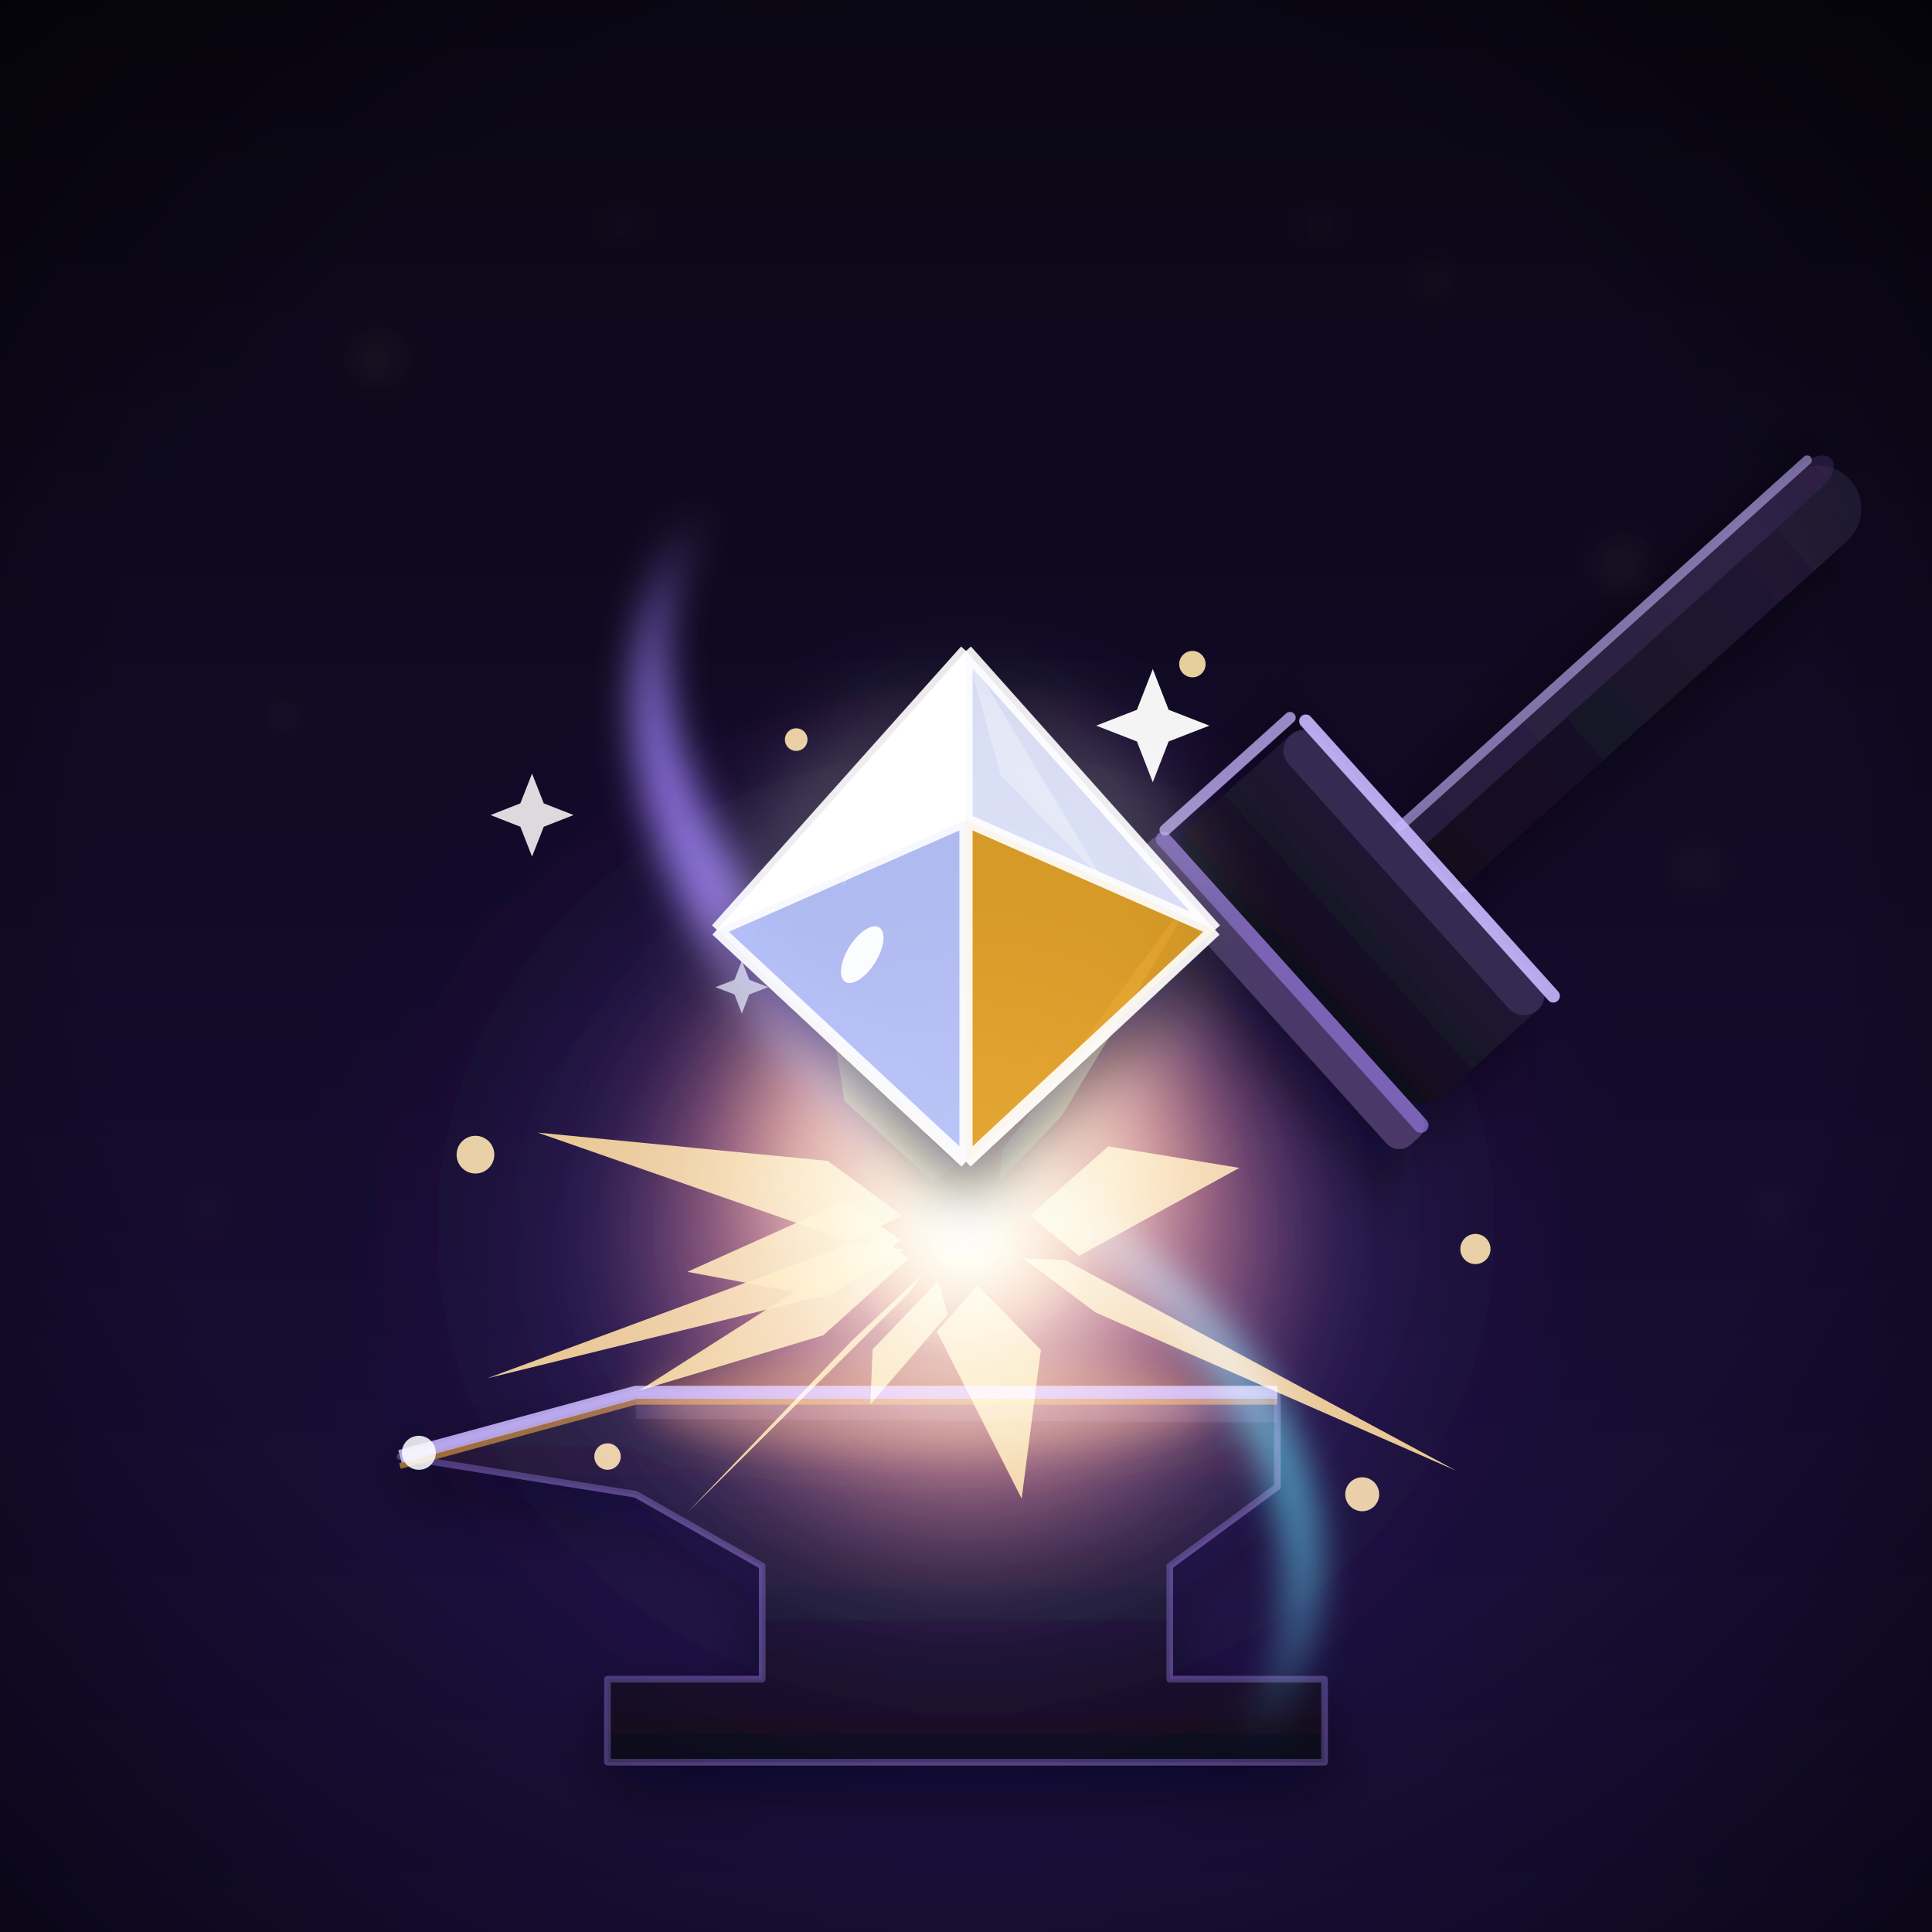
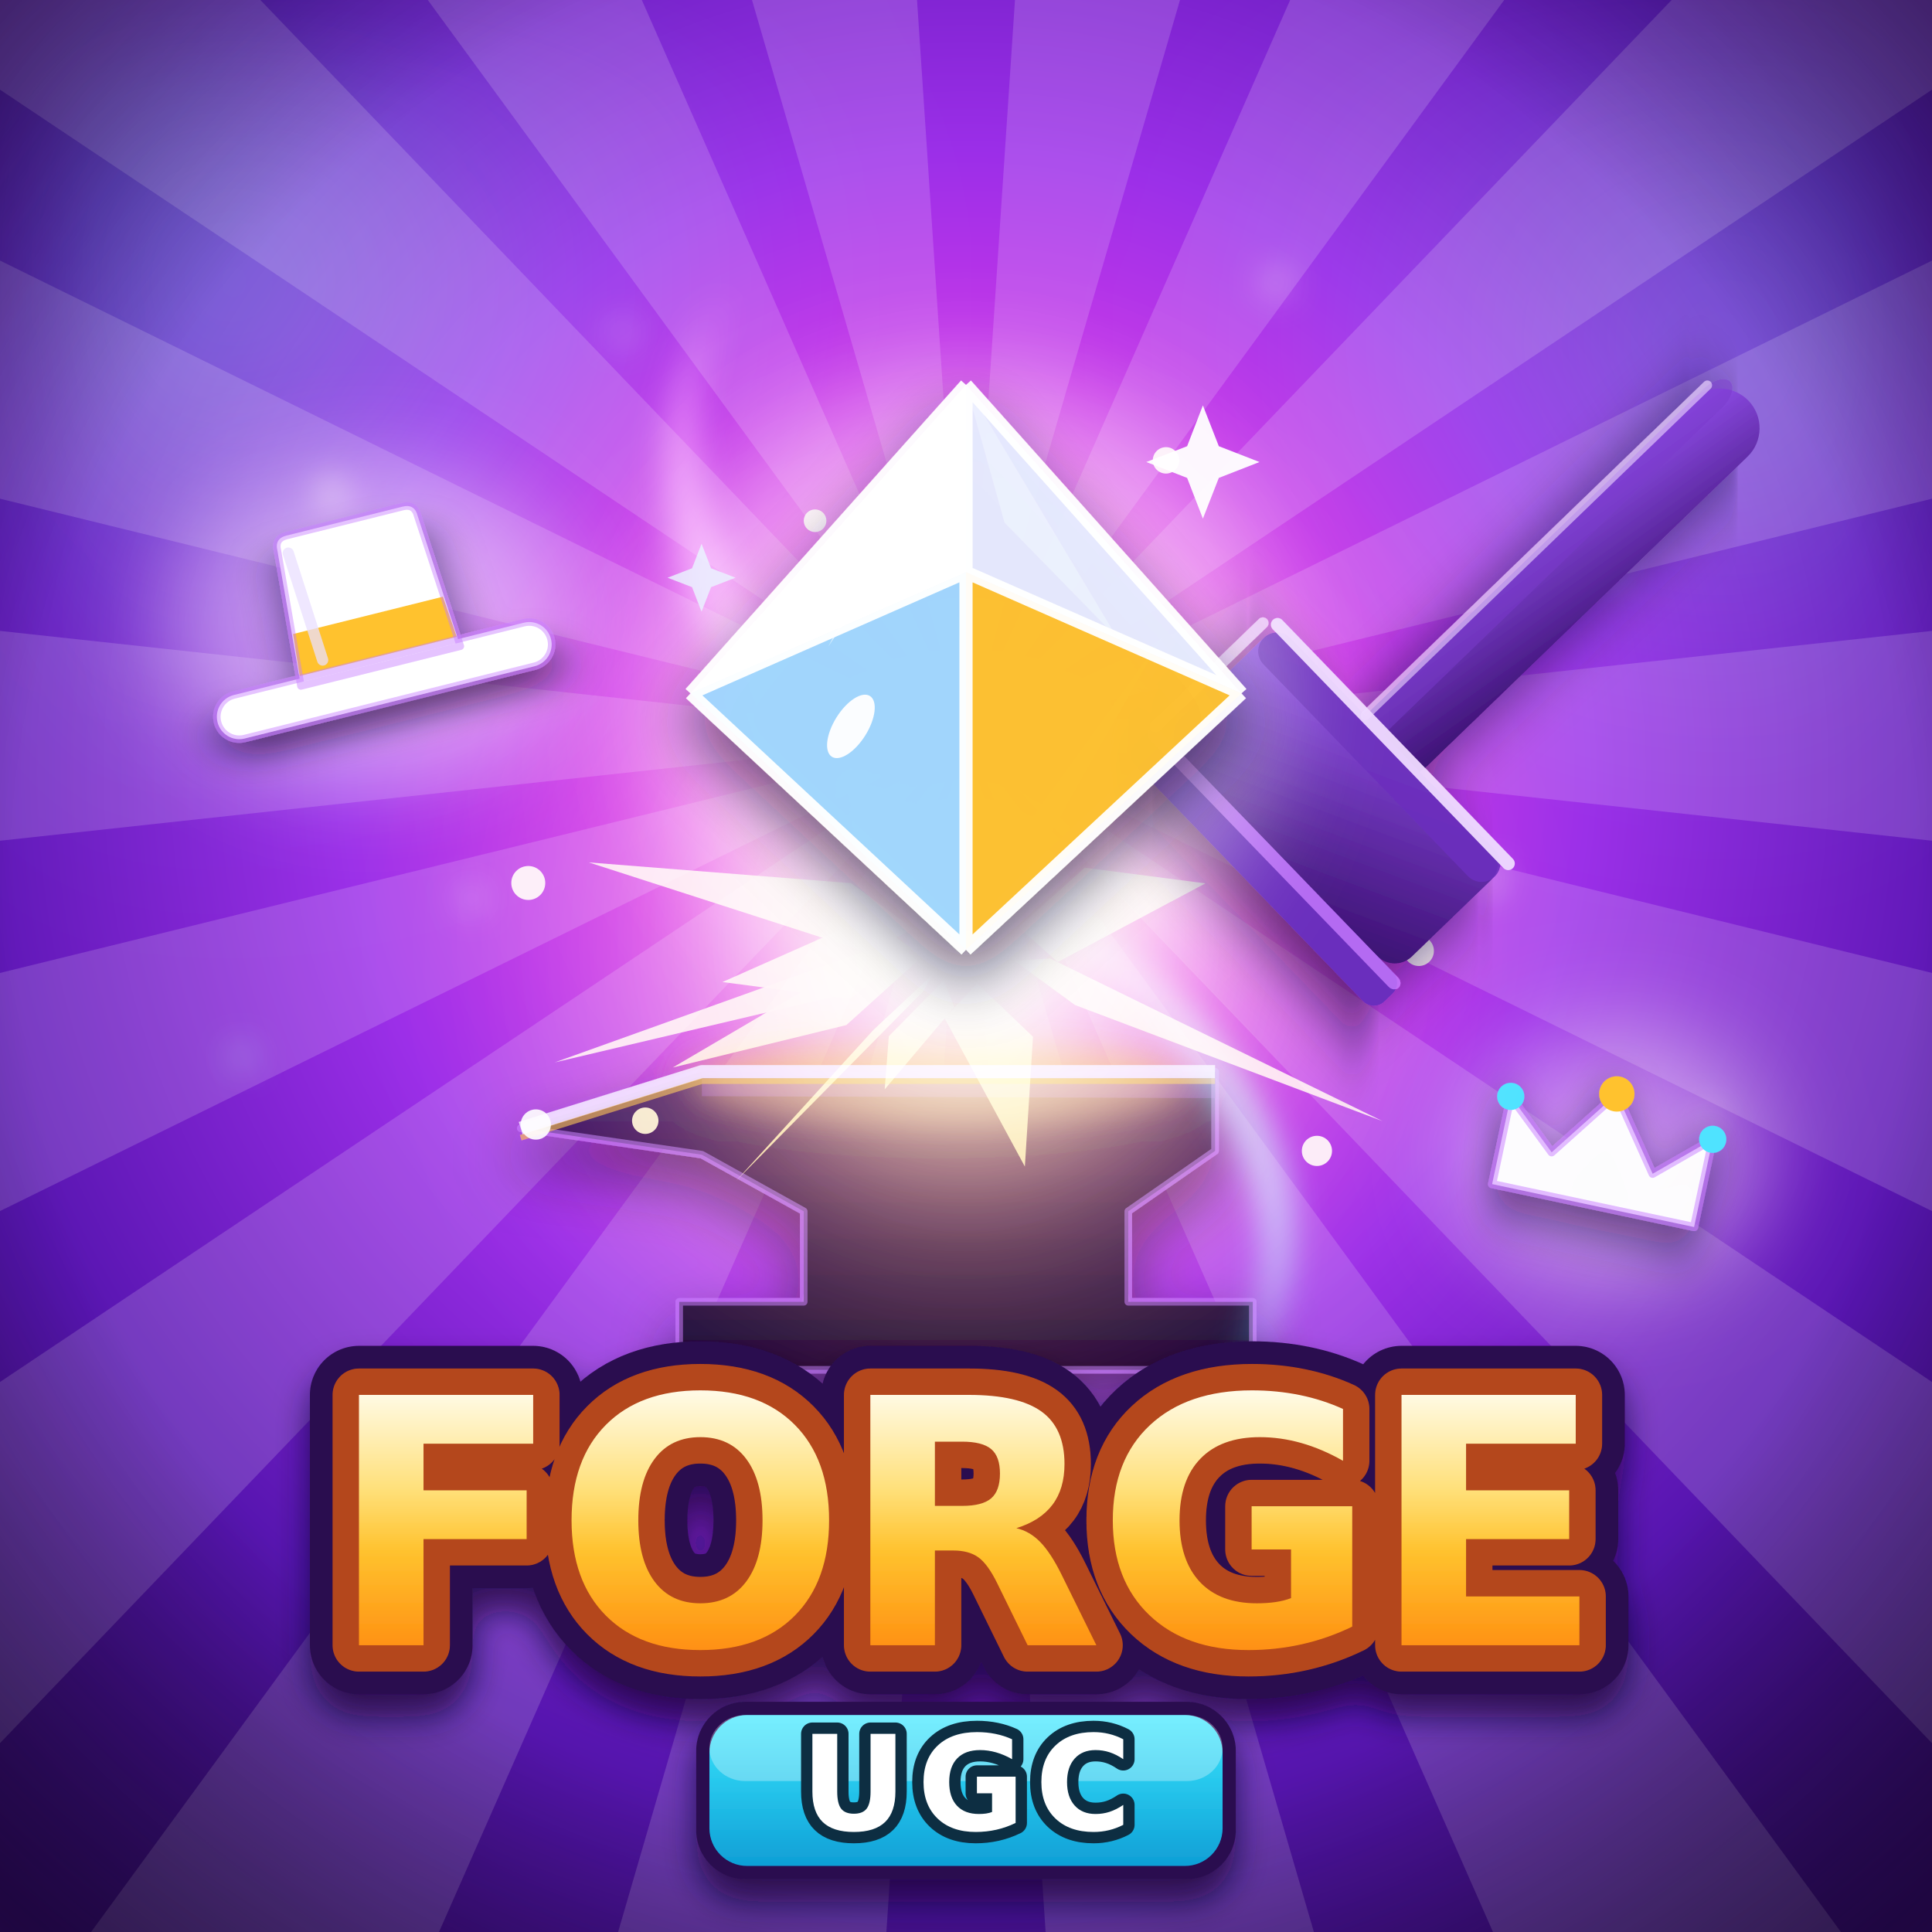
<svg xmlns="http://www.w3.org/2000/svg" viewBox="0 0 1024 1024" width="1024" height="1024">
  <defs>
-     <linearGradient id="bgSky" x1="0" y1="0" x2="0" y2="1">
-       <stop offset="0%" stop-color="#0A0714" />
-       <stop offset="55%" stop-color="#140B2A" />
-       <stop offset="100%" stop-color="#1C1140" />
-     </linearGradient>
-     <radialGradient id="magicHalo" cx="50%" cy="50%" r="50%">
-       <stop offset="0%" stop-color="#B79CFF" stop-opacity="0.85" />
-       <stop offset="35%" stop-color="#7C56E8" stop-opacity="0.45" />
-       <stop offset="70%" stop-color="#4B2FA8" stop-opacity="0.14" />
-       <stop offset="100%" stop-color="#4B2FA8" stop-opacity="0" />
+     <radialGradient id="bgR" cx="50%" cy="40%" r="76%">
+       <stop offset="0%" stop-color="#FF5CBE" />
+       <stop offset="18%" stop-color="#E23BE8" />
+       <stop offset="42%" stop-color="#9B2EE8" />
+       <stop offset="70%" stop-color="#5715B0" />
+       <stop offset="100%" stop-color="#260A56" />
    </radialGradient>
-     <radialGradient id="forgeCore" cx="50%" cy="50%" r="50%">
-       <stop offset="0%" stop-color="#FFFCEF" stop-opacity="1" />
-       <stop offset="28%" stop-color="#FFD97A" stop-opacity="0.95" />
-       <stop offset="60%" stop-color="#FF8A2E" stop-opacity="0.55" />
+     <radialGradient id="rayFade" cx="50%" cy="50%" r="50%">
+       <stop offset="0%" stop-color="#FFFFFF" stop-opacity="0.30" />
+       <stop offset="55%" stop-color="#FFFFFF" stop-opacity="0.13" />
+       <stop offset="100%" stop-color="#FFFFFF" stop-opacity="0" />
+     </radialGradient>
+     <radialGradient id="coreFlash" cx="50%" cy="50%" r="50%">
+       <stop offset="0%" stop-color="#FFFFFF" stop-opacity="1" />
+       <stop offset="26%" stop-color="#FFF0B0" stop-opacity="0.95" />
+       <stop offset="58%" stop-color="#FFB03C" stop-opacity="0.55" />
      <stop offset="100%" stop-color="#FF8A2E" stop-opacity="0" />
    </radialGradient>
-     <radialGradient id="emberGlow" cx="50%" cy="50%" r="50%">
-       <stop offset="0%" stop-color="#FF9C3E" stop-opacity="0.9" />
-       <stop offset="100%" stop-color="#FF9C3E" stop-opacity="0" />
+     <radialGradient id="cyanHalo" cx="50%" cy="50%" r="50%">
+       <stop offset="0%" stop-color="#5FF0FF" stop-opacity="0.85" />
+       <stop offset="45%" stop-color="#22C8F5" stop-opacity="0.38" />
+       <stop offset="100%" stop-color="#22C8F5" stop-opacity="0" />
    </radialGradient>
-     <radialGradient id="vignette" cx="50%" cy="46%" r="72%">
-       <stop offset="0%" stop-color="#000000" stop-opacity="0" />
-       <stop offset="62%" stop-color="#000000" stop-opacity="0" />
-       <stop offset="100%" stop-color="#000000" stop-opacity="0.62" />
-     </radialGradient>
-     <linearGradient id="metalDark" x1="0" y1="0" x2="0" y2="1">
-       <stop offset="0%" stop-color="#241C38" />
-       <stop offset="100%" stop-color="#100B1C" />
+     <linearGradient id="anvilBody" x1="0" y1="0" x2="0" y2="1">
+       <stop offset="0%" stop-color="#3B1470" />
+       <stop offset="100%" stop-color="#1A0538" />
    </linearGradient>
-     <linearGradient id="gemTopL" x1="0" y1="0" x2="1" y2="1">
-       <stop offset="0%" stop-color="#FFFFFF" />
-       <stop offset="100%" stop-color="#DCE3FF" />
+     <linearGradient id="hammerBody" x1="0" y1="0" x2="1" y2="1">
+       <stop offset="0%" stop-color="#9350EE" />
+       <stop offset="100%" stop-color="#3A1070" />
    </linearGradient>
-     <filter id="blurS" x="-100%" y="-100%" width="300%" height="300%">
-       <feGaussianBlur stdDeviation="10" />
+     <linearGradient id="goldText" x1="0" y1="0" x2="0" y2="1">
+       <stop offset="0%" stop-color="#FFFBE8" />
+       <stop offset="38%" stop-color="#FFE07A" />
+       <stop offset="62%" stop-color="#FFC22E" />
+       <stop offset="100%" stop-color="#FF9012" />
+     </linearGradient>
+     <linearGradient id="badgeFill" x1="0" y1="0" x2="0" y2="1">
+       <stop offset="0%" stop-color="#3BE8FF" />
+       <stop offset="100%" stop-color="#0F9FD6" />
+     </linearGradient>
+     <filter id="bS" x="-100%" y="-100%" width="300%" height="300%">
+       <feGaussianBlur stdDeviation="9" />
    </filter>
-     <filter id="blurM" x="-150%" y="-150%" width="400%" height="400%">
-       <feGaussianBlur stdDeviation="24" />
+     <filter id="bM" x="-150%" y="-150%" width="400%" height="400%">
+       <feGaussianBlur stdDeviation="26" />
    </filter>
-     <filter id="blurL" x="-200%" y="-200%" width="500%" height="500%">
-       <feGaussianBlur stdDeviation="46" />
+     <filter id="bL" x="-200%" y="-200%" width="500%" height="500%">
+       <feGaussianBlur stdDeviation="52" />
    </filter>
-     <filter id="dropSoft" x="-60%" y="-60%" width="220%" height="220%">
-       <feDropShadow dx="0" dy="14" stdDeviation="16" flood-color="#040308" flood-opacity="0.55" />
+     <filter id="dropHero" x="-60%" y="-60%" width="220%" height="220%">
+       <feDropShadow dx="0" dy="16" stdDeviation="16" flood-color="#1A0330" flood-opacity="0.6" />
+     </filter>
+     <filter id="dropText" x="-40%" y="-60%" width="180%" height="260%">
+       <feDropShadow dx="0" dy="12" stdDeviation="9" flood-color="#1A0330" flood-opacity="0.72" />
    </filter>
  </defs>
-   <rect width="1024" height="1024" fill="url(#bgSky)" />
-   <g style="mix-blend-mode:screen" filter="url(#blurS)">
-     <circle cx="200" cy="190" r="4" fill="#FFC97A" opacity="0.5" />
-     <circle cx="760" cy="150" r="3" fill="#FFC97A" opacity="0.4" />
-     <circle cx="860" cy="300" r="5" fill="#FFC97A" opacity="0.35" />
-     <circle cx="150" cy="380" r="3" fill="#FFC97A" opacity="0.3" />
-     <circle cx="900" cy="460" r="4" fill="#FFC97A" opacity="0.3" />
-     <circle cx="110" cy="640" r="3" fill="#FFC97A" opacity="0.25" />
-     <circle cx="940" cy="640" r="3" fill="#FFC97A" opacity="0.3" />
-     <circle cx="700" cy="120" r="2.5" fill="#FFC97A" opacity="0.4" />
-     <circle cx="330" cy="120" r="2.5" fill="#FFC97A" opacity="0.35" />
-   </g>
-   <g filter="url(#dropSoft)">
-     <path d="M212.0 772.0 L337.0 738.0 L677.0 738.0 L677.0 788.0 L620.0 830.0 L620.0 890.0 L702.0 890.0 L702.0 934.0 L322.0 934.0 L322.0 890.0 L404.0 890.0 L404.0 830.0 L337.0 792.0 Z" fill="url(#metalDark)" />
-     <path d="M337.0 738.0 L677.0 738.0 L677.0 754.0 L337.0 752.0 Z" fill="#3A2C56" opacity="0.9" />
-     <ellipse cx="492" cy="744" rx="150" ry="26" fill="#FF9C3E" opacity="0.4" style="mix-blend-mode:screen" filter="url(#blurS)" />
-     <path d="M212.0 772.0 L337.0 738.0 L677.0 738.0 L677.0 788.0 L620.0 830.0 L620.0 890.0 L702.0 890.0 L702.0 934.0 L322.0 934.0 L322.0 890.0 L404.0 890.0 L404.0 830.0 L337.0 792.0 Z" fill="none" stroke="#8F76D6" stroke-width="3.5" stroke-linejoin="round" stroke-opacity="0.4" />
-     <path d="M212.0 772.0 L337.0 738.0 L677.0 738.0" fill="none" stroke="#C9B8FF" stroke-width="7" stroke-linejoin="round" stroke-opacity="0.85" />
-     <path d="M212.0 772.0 L337.0 738.0 L677.0 738.0" fill="none" stroke="#FFB03C" stroke-width="3" stroke-linejoin="round" stroke-opacity="0.55" transform="translate(0,5)" />
-     <circle cx="222" cy="770" r="9" fill="#FFFFFF" opacity="0.85" style="mix-blend-mode:screen" />
-   </g>
-   <ellipse cx="512" cy="652" rx="330" ry="300" fill="url(#magicHalo)" style="mix-blend-mode:screen" filter="url(#blurL)" />
-   <circle cx="512" cy="652" r="190" fill="url(#forgeCore)" style="mix-blend-mode:screen" filter="url(#blurM)" />
-   <circle cx="512" cy="652" r="70" fill="url(#forgeCore)" style="mix-blend-mode:screen" />
-   <g style="mix-blend-mode:screen">
-     <path d="M338.8 737.0 L466.4 655.8 L481.7 666.9 L436.4 707.7 Z" fill="#FFD97A" opacity="0.9" />
-     <path d="M285.0 600.3 L438.7 615.3 L478.2 644.3 L450.1 657.9 Z" fill="#FFD97A" opacity="0.9" />
-     <path d="M442.0 548.9 L447.6 583.5 L494.5 626.2 L506.4 617.5 Z" fill="#FFD97A" opacity="0.9" />
-     <path d="M642.0 460.6 L531.4 609.5 L529.5 626.2 L562.6 591.5 Z" fill="#FFD97A" opacity="0.9" />
-     <path d="M656.9 619.0 L571.9 665.6 L545.8 644.3 L587.4 607.6 Z" fill="#FFD97A" opacity="0.9" />
-     <path d="M771.8 779.5 L580.6 695.6 L542.3 666.9 L564.6 667.9 Z" fill="#FFD97A" opacity="0.9" />
-     <path d="M541.5 794.3 L551.7 715.5 L518.1 681.3 L496.6 705.7 Z" fill="#FFD97A" opacity="0.9" />
-     <path d="M364.2 801.8 L482.3 684.7 L489.5 674.8 L451.7 710.4 Z" fill="#FFD97A" opacity="0.9" />
-     <path d="M364.3 674.1 L447.6 636.7 L477.5 657.2 L438.5 687.9 Z" fill="#FFD97A" opacity="0.9" />
-     <path d="M258.3 730.5 L451.0 659.2 L479.1 662.2 L441.4 685.5 Z" fill="#FFD97A" opacity="0.9" />
-     <path d="M461.3 744.4 L502.4 696.6 L497.2 679.0 L462.5 715.2 Z" fill="#FFD97A" opacity="0.9" />
-   </g>
-   <path d="M472 612 C 352 512 292 372 372 272 C 322 352 372 462 472 562 Z" fill="#9B7FFF" opacity="0.8" style="mix-blend-mode:screen" filter="url(#blurS)" />
-   <path d="M552 632 C 682 692 742 822 662 922 C 717 832 662 722 562 642 Z" fill="#4FD3F5" opacity="0.75" style="mix-blend-mode:screen" filter="url(#blurS)" />
-   <circle cx="252" cy="612" r="10" fill="#FFE29B" opacity="0.9" style="mix-blend-mode:screen" />
-   <circle cx="782" cy="662" r="8" fill="#FFE29B" opacity="0.9" style="mix-blend-mode:screen" />
-   <circle cx="322" cy="772" r="7" fill="#FFE29B" opacity="0.9" style="mix-blend-mode:screen" />
-   <circle cx="722" cy="792" r="9" fill="#FFE29B" opacity="0.9" style="mix-blend-mode:screen" />
-   <circle cx="422" cy="392" r="6" fill="#FFE29B" opacity="0.9" style="mix-blend-mode:screen" />
-   <circle cx="632" cy="352" r="7" fill="#FFE29B" opacity="0.9" style="mix-blend-mode:screen" />
-   <path d="M282 410 L288.2 425.8 L304 432 L288.2 438.2 L282 454 L275.8 438.2 L260 432 L275.8 425.8 Z" fill="#FFFFFF" opacity="0.85" />
-   <path d="M762 456 L766.5 467.5 L778 472 L766.5 476.5 L762 488 L757.5 476.5 L746 472 L757.5 467.5 Z" fill="#EAF0FF" opacity="0.8" />
-   <g transform="translate(670.0 534.0) rotate(48)">
-     <g filter="url(#dropSoft)">
-       <rect x="-23.0" y="-418" width="46" height="318" rx="23" fill="url(#metalDark)" />
-       <rect x="-23.0" y="-418" width="16" height="318" rx="14" fill="#3A2C56" opacity="0.55" />
-       <rect x="-98.0" y="-118" width="196" height="94" rx="14" fill="url(#metalDark)" />
-       <rect x="-98.0" y="-118" width="196" height="22" rx="11" fill="#3A2C56" opacity="0.85" />
-       <rect x="-106.0" y="-24" width="212" height="24" rx="9" fill="#4A3868" />
-       <rect x="-106.0" y="-24" width="212" height="8" rx="4" fill="#8F76D6" opacity="0.7" />
-       <path d="M-98.0 -118 L98.0 -118" stroke="#C9B8FF" stroke-width="7" stroke-opacity="0.9" stroke-linecap="round" />
-       <path d="M-105.0 -113 L-105.0 -24" stroke="#C9B8FF" stroke-width="6" stroke-opacity="0.7" stroke-linecap="round" />
-       <path d="M-23.0 -408 L-23.0 -118" stroke="#C9B8FF" stroke-width="5" stroke-opacity="0.55" stroke-linecap="round" />
+   <rect width="1024" height="1024" fill="url(#bgR)" />
+   <g opacity="0.46" style="mix-blend-mode:screen">
+     <g opacity="0.34">
+       <path d="M512 390 L1755 255 L1755 525 Z" fill="#FFFFFF" />
+       <path d="M512 390 L1726 688 L1634 942 Z" fill="#FFFFFF" />
+       <path d="M512 390 L1551 1085 L1377 1292 Z" fill="#FFFFFF" />
+       <path d="M512 390 L1250 1399 L1016 1534 Z" fill="#FFFFFF" />
+       <path d="M512 390 L861 1590 L595 1637 Z" fill="#FFFFFF" />
+       <path d="M512 390 L429 1637 L163 1590 Z" fill="#FFFFFF" />
+       <path d="M512 390 L8 1534 L-226 1399 Z" fill="#FFFFFF" />
+       <path d="M512 390 L-353 1292 L-527 1085 Z" fill="#FFFFFF" />
+       <path d="M512 390 L-610 942 L-702 688 Z" fill="#FFFFFF" />
+       <path d="M512 390 L-731 525 L-731 255 Z" fill="#FFFFFF" />
+       <path d="M512 390 L-702 92 L-610 -162 Z" fill="#FFFFFF" />
+       <path d="M512 390 L-527 -305 L-353 -512 Z" fill="#FFFFFF" />
+       <path d="M512 390 L-226 -619 L8 -754 Z" fill="#FFFFFF" />
+       <path d="M512 390 L163 -810 L429 -857 Z" fill="#FFFFFF" />
+       <path d="M512 390 L595 -857 L861 -810 Z" fill="#FFFFFF" />
+       <path d="M512 390 L1016 -754 L1250 -619 Z" fill="#FFFFFF" />
+       <path d="M512 390 L1377 -512 L1551 -305 Z" fill="#FFFFFF" />
+       <path d="M512 390 L1634 -162 L1726 92 Z" fill="#FFFFFF" />
    </g>
  </g>
-   <ellipse cx="512" cy="605.6" rx="112" ry="66" fill="#FF9C3E" opacity="0.55" filter="url(#blurM)" style="mix-blend-mode:screen" />
-   <circle cx="512" cy="497" r="119" fill="#FFFFFF" opacity="0.3" filter="url(#blurM)" style="mix-blend-mode:screen" />
-   <g filter="url(#dropSoft)">
-     <path d="M512.0 345.0 L512.0 434.8 L380.0 492.8 Z" fill="#FFFFFF" />
-     <path d="M512.0 345.0 L644.0 492.8 L512.0 434.8 Z" fill="#E4E9FF" opacity="0.92" />
-     <path d="M380.0 492.8 L512.0 434.8 L512.0 615.6 Z" fill="#B9C6FF" opacity="0.88" />
-     <path d="M644.0 492.8 L512.0 434.8 L512.0 615.6 Z" fill="#E8A526" opacity="0.85" />
-     <path d="M512.0 345.0 L490.9 404.4 L446.0 470.4 Z" fill="#FFFFFF" opacity="0.55" />
-     <path d="M512.0 345.0 L584.6 466.4 L530.5 411.0 Z" fill="#FFFFFF" opacity="0.3" />
-     <path d="M512.0 345.0 L380.0 492.8 M512.0 345.0 L512.0 434.8 M512.0 345.0 L644.0 492.8 M380.0 492.8 L512.0 615.6 M512.0 434.8 L512.0 615.6 M644.0 492.8 L512.0 615.6 M380.0 492.8 L512.0 434.8 L644.0 492.8" fill="none" stroke="#FFFFFF" stroke-width="7" stroke-opacity="0.9" stroke-linejoin="round" />
+   <ellipse cx="120" cy="150" rx="330" ry="290" fill="url(#cyanHalo)" opacity="0.5" style="mix-blend-mode:screen" filter="url(#bL)" />
+   <ellipse cx="920" cy="180" rx="300" ry="260" fill="url(#cyanHalo)" opacity="0.42" style="mix-blend-mode:screen" filter="url(#bL)" />
+   <g style="mix-blend-mode:screen" filter="url(#bS)">
+     <circle cx="176" cy="262" r="7" fill="#FFE9A8" opacity="0.85" />
+     <circle cx="852" cy="300" r="6" fill="#7DF3FF" opacity="0.8" />
+     <circle cx="250" cy="476" r="5" fill="#FFFFFF" opacity="0.6" />
+     <circle cx="790" cy="466" r="6" fill="#FFE9A8" opacity="0.7" />
+     <circle cx="128" cy="560" r="5" fill="#7DF3FF" opacity="0.6" />
+     <circle cx="906" cy="592" r="5" fill="#FFFFFF" opacity="0.55" />
+     <circle cx="330" cy="176" r="5" fill="#FFFFFF" opacity="0.5" />
+     <circle cx="676" cy="150" r="6" fill="#FFE9A8" opacity="0.6" />
  </g>
-   <ellipse cx="457" cy="506" rx="17" ry="8" fill="#FFFFFF" opacity="0.95" transform="rotate(-58 457 506)" />
-   <path d="M611.0 354.6 L619.4 376.2 L641.0 384.6 L619.4 393.0 L611.0 414.6 L602.6 393.0 L581.0 384.6 L602.6 376.2 Z" fill="#FFFFFF" opacity="0.95" />
-   <path d="M393.2 509.2 L397.1 519.3 L407.2 523.2 L397.1 527.1 L393.2 537.2 L389.3 527.1 L379.2 523.2 L389.3 519.3 Z" fill="#EAF0FF" opacity="0.7" />
-   <rect width="1024" height="1024" fill="url(#vignette)" />
+   <ellipse cx="196" cy="330" rx="109" ry="82" fill="#FFE9FF" opacity="0.45" style="mix-blend-mode:screen" filter="url(#bM)" />
+   <g transform="translate(196 330) rotate(-14) scale(0.66)" filter="url(#dropHero)">
+     <path d="M-66 36 L-58 -74 Q-58 -84 -48 -84 L48 -84 Q58 -84 58 -74 L66 36 Z" fill="#FFFFFF" />
+     <path d="M-62 -6 L62 -6 L65 28 L-65 28 Z" fill="#FFC22E" />
+     <path d="M-120 30 h240 a18 18 0 0 1 0 36 h-240 a18 18 0 0 1 0 -36 Z" fill="#FFFFFF" />
+     <path d="M-66 36 L-58 -74 Q-58 -84 -48 -84 L48 -84 Q58 -84 58 -74 L66 36 Z" fill="none" stroke="#C77BFF" stroke-width="6" stroke-opacity="0.45" stroke-linejoin="round" />
+     <path d="M-120 30 h240 a18 18 0 0 1 0 36 h-240 a18 18 0 0 1 0 -36 Z" fill="none" stroke="#C77BFF" stroke-width="6" stroke-opacity="0.45" stroke-linejoin="round" />
+     <path d="M-50 -70 L-44 20" stroke="#E9DFFF" stroke-width="9" stroke-opacity="0.75" stroke-linecap="round" />
+   </g>
+   <ellipse cx="856" cy="612" rx="79" ry="66" fill="#FFE9FF" opacity="0.5" style="mix-blend-mode:screen" filter="url(#bM)" />
+   <g transform="translate(856 612) rotate(12) scale(0.72)" filter="url(#dropHero)">
+     <path d="M-84 40 L-84 -26 L-46 8 L-8 -44 L30 8 L68 -26 L68 40 Z" fill="#FFFFFF" opacity="0.97" />
+     <path d="M-84 40 L-84 -26 L-46 8 L-8 -44 L30 8 L68 -26 L68 40 Z" fill="none" stroke="#C77BFF" stroke-width="6" stroke-opacity="0.5" stroke-linejoin="round" />
+     <circle cx="-8" cy="-44" r="13" fill="#FFC22E" />
+     <circle cx="-84" cy="-26" r="10" fill="#4FE3FF" />
+     <circle cx="68" cy="-26" r="10" fill="#4FE3FF" />
+   </g>
+   <g filter="url(#dropHero)">
+     <path d="M276.0 598.0 L372.0 568.0 L644.0 568.0 L644.0 610.0 L598.0 642.0 L598.0 690.0 L664.0 690.0 L664.0 726.0 L360.0 726.0 L360.0 690.0 L426.0 690.0 L426.0 642.0 L372.0 612.0 Z" fill="url(#anvilBody)" />
+     <path d="M372.0 568.0 L644.0 568.0 L644.0 582.0 L372.0 581.0 Z" fill="#5C2699" opacity="0.9" />
+     <ellipse cx="498" cy="574" rx="132" ry="22" fill="#FFB03C" opacity="0.55" style="mix-blend-mode:screen" filter="url(#bS)" />
+     <path d="M276.0 598.0 L372.0 568.0 L644.0 568.0 L644.0 610.0 L598.0 642.0 L598.0 690.0 L664.0 690.0 L664.0 726.0 L360.0 726.0 L360.0 690.0 L426.0 690.0 L426.0 642.0 L372.0 612.0 Z" fill="none" stroke="#C77BFF" stroke-width="4" stroke-linejoin="round" stroke-opacity="0.55" />
+     <path d="M276.0 598.0 L372.0 568.0 L644.0 568.0" fill="none" stroke="#F0DBFF" stroke-width="7" stroke-linejoin="round" stroke-opacity="0.95" />
+     <path d="M276.0 598.0 L372.0 568.0 L644.0 568.0" fill="none" stroke="#FFC24F" stroke-width="3" stroke-linejoin="round" stroke-opacity="0.6" transform="translate(0,5)" />
+     <circle cx="284" cy="596" r="8" fill="#FFFFFF" opacity="0.9" style="mix-blend-mode:screen" />
+   </g>
+   <circle cx="512" cy="498" r="250" fill="url(#coreFlash)" opacity="0.75" style="mix-blend-mode:screen" filter="url(#bL)" />
+   <circle cx="512" cy="498" r="150" fill="url(#coreFlash)" style="mix-blend-mode:screen" filter="url(#bM)" />
+   <circle cx="512" cy="498" r="58" fill="url(#coreFlash)" style="mix-blend-mode:screen" />
+   <g style="mix-blend-mode:screen">
+     <path d="M356.6 565.8 L473.0 497.4 L486.4 509.2 L448.6 543.3 Z" fill="#FFE07A" opacity="0.95" />
+     <path d="M312.1 457.1 L451.1 468.1 L483.9 492.2 L460.3 504.9 Z" fill="#FFE07A" opacity="0.95" />
+     <path d="M446.3 411.8 L456.7 442.3 L496.6 477.8 L505.9 473.0 Z" fill="#FFE07A" opacity="0.95" />
+     <path d="M616.2 337.3 L526.0 463.0 L525.6 477.0 L552.5 449.0 Z" fill="#FFE07A" opacity="0.95" />
+     <path d="M638.9 468.2 L560.6 509.9 L539.9 491.4 L574.9 459.9 Z" fill="#FFE07A" opacity="0.95" />
+     <path d="M732.7 594.2 L569.8 532.7 L537.6 509.2 L556.6 508.0 Z" fill="#FFE07A" opacity="0.95" />
+     <path d="M543.2 618.3 L547.5 549.5 L518.0 521.3 L500.6 539.5 Z" fill="#FFE07A" opacity="0.95" />
+     <path d="M390.1 625.9 L489.7 525.0 L494.1 516.7 L462.9 545.9 Z" fill="#FFE07A" opacity="0.95" />
+     <path d="M382.9 520.5 L459.8 486.4 L483.6 502.9 L450.7 529.4 Z" fill="#FFE07A" opacity="0.95" />
+     <path d="M294.0 563.1 L461.6 503.0 L484.7 506.1 L453.4 525.5 Z" fill="#FFE07A" opacity="0.95" />
+     <path d="M468.9 577.4 L505.8 533.7 L500.2 519.7 L471.1 549.2 Z" fill="#FFE07A" opacity="0.95" />
+   </g>
+   <path d="M548 480 C 668 534 724 648 652 736 C 700 656 650 560 558 490 Z" fill="#4FE3FF" opacity="0.8" style="mix-blend-mode:screen" filter="url(#bS)" />
+   <path d="M476 462 C 366 370 314 246 386 156 C 340 230 386 326 476 416 Z" fill="#E58BFF" opacity="0.75" style="mix-blend-mode:screen" filter="url(#bS)" />
+   <circle cx="280" cy="468" r="9" fill="#FFF0B8" opacity="0.95" style="mix-blend-mode:screen" />
+   <circle cx="752" cy="504" r="8" fill="#FFF0B8" opacity="0.95" style="mix-blend-mode:screen" />
+   <circle cx="342" cy="594" r="7" fill="#FFF0B8" opacity="0.95" style="mix-blend-mode:screen" />
+   <circle cx="698" cy="610" r="8" fill="#FFF0B8" opacity="0.95" style="mix-blend-mode:screen" />
+   <circle cx="432" cy="276" r="6" fill="#FFF0B8" opacity="0.95" style="mix-blend-mode:screen" />
+   <circle cx="618" cy="244" r="7" fill="#FFF0B8" opacity="0.95" style="mix-blend-mode:screen" />
+   <g transform="translate(662.0 468.0) rotate(46)">
+     <g filter="url(#dropHero)">
+       <rect x="-21.0" y="-368" width="42" height="278" rx="21" fill="url(#hammerBody)" />
+       <rect x="-21.0" y="-368" width="14" height="278" rx="13" fill="#7A3ACC" opacity="0.5" />
+       <rect x="-88.0" y="-106" width="176" height="84" rx="13" fill="url(#hammerBody)" />
+       <rect x="-88.0" y="-106" width="176" height="20" rx="10" fill="#6B2FBD" opacity="0.9" />
+       <rect x="-95.0" y="-22" width="190" height="22" rx="8" fill="#6B2FBD" />
+       <rect x="-95.0" y="-22" width="190" height="7" rx="4" fill="#C77BFF" opacity="0.8" />
+       <path d="M-88.0 -106 L88.0 -106" stroke="#F0DBFF" stroke-width="7" stroke-opacity="0.95" stroke-linecap="round" />
+       <path d="M-94.0 -101 L-94.0 -22" stroke="#F0DBFF" stroke-width="6" stroke-opacity="0.75" stroke-linecap="round" />
+       <path d="M-21.0 -358 L-21.0 -106" stroke="#F0DBFF" stroke-width="5" stroke-opacity="0.6" stroke-linecap="round" />
+     </g>
+   </g>
+   <circle cx="512" cy="366" r="168" fill="#FFFFFF" opacity="0.4" filter="url(#bM)" style="mix-blend-mode:screen" />
+   <g filter="url(#dropHero)">
+     <path d="M512.0 204.0 L512.0 303.3 L366.0 367.5 Z" fill="#FFFFFF" />
+     <path d="M512.0 204.0 L658.0 367.5 L512.0 303.3 Z" fill="#E6ECFF" opacity="0.95" />
+     <path d="M366.0 367.5 L512.0 303.3 L512.0 503.3 Z" fill="#9FD8FF" opacity="0.95" />
+     <path d="M658.0 367.5 L512.0 303.3 L512.0 503.3 Z" fill="#FFC22E" opacity="0.95" />
+     <path d="M512.0 204.0 L488.6 269.7 L439.0 342.7 Z" fill="#FFFFFF" opacity="0.6" />
+     <path d="M512.0 204.0 L592.3 338.3 L532.4 277.0 Z" fill="#FFFFFF" opacity="0.32" />
+     <path d="M512.0 204.0 L366.0 367.5 M512.0 204.0 L512.0 303.3 M512.0 204.0 L658.0 367.5 M366.0 367.5 L512.0 503.3 M512.0 303.3 L512.0 503.3 M658.0 367.5 L512.0 503.3 M366.0 367.5 L512.0 303.3 L658.0 367.5" fill="none" stroke="#FFFFFF" stroke-width="7" stroke-opacity="0.95" stroke-linejoin="round" />
+   </g>
+   <ellipse cx="451" cy="385" rx="19" ry="9" fill="#FFFFFF" opacity="0.95" transform="rotate(-58 451 385)" />
+   <path d="M637.56 214.88 L646.0 236.5 L667.56 244.88 L646.0 253.3 L637.56 274.88 L629.2 253.3 L607.56 244.88 L629.2 236.5 Z" fill="#FFFFFF" opacity="0.95" />
+   <path d="M371.84 288.2 L376.9 301.2 L389.84 306.2 L376.9 311.2 L371.84 324.2 L366.8 311.2 L353.84 306.2 L366.8 301.2 Z" fill="#EAF6FF" opacity="0.8" />
+   <rect width="1024" height="1024" fill="none" />
+   <radialGradient id="vg" cx="50%" cy="46%" r="74%">
+     <stop offset="0%" stop-color="#000000" stop-opacity="0" />
+     <stop offset="66%" stop-color="#000000" stop-opacity="0" />
+     <stop offset="100%" stop-color="#1A0330" stop-opacity="0.55" />
+   </radialGradient>
+   <rect width="1024" height="1024" fill="url(#vg)" />
+   <g filter="url(#dropText)">
+     <text x="512" y="872" text-anchor="middle" font-family="'DejaVu Sans', 'Liberation Sans', sans-serif" font-weight="bold" font-size="182" letter-spacing="-4" fill="#2A0850" stroke="#2A0850" stroke-width="52" stroke-linejoin="round" paint-order="stroke">FORGE</text>
+     <text x="512" y="872" text-anchor="middle" font-family="'DejaVu Sans', 'Liberation Sans', sans-serif" font-weight="bold" font-size="182" letter-spacing="-4" fill="#B4471A" stroke="#B4471A" stroke-width="28" stroke-linejoin="round" paint-order="stroke">FORGE</text>
+     <text x="512" y="872" text-anchor="middle" font-family="'DejaVu Sans', 'Liberation Sans', sans-serif" font-weight="bold" font-size="182" letter-spacing="-4" fill="url(#goldText)">FORGE</text>
+   </g>
+   <g filter="url(#dropText)">
+     <rect x="369.0" y="902" width="286" height="94" rx="26" fill="#2A0850" />
+     <rect x="376.0" y="909" width="272" height="80" rx="20" fill="url(#badgeFill)" />
+     <rect x="376.0" y="909" width="272" height="35" rx="19" fill="#FFFFFF" opacity="0.3" />
+     <text x="512" y="970" text-anchor="middle" font-family="'DejaVu Sans', 'Liberation Sans', sans-serif" font-weight="bold" font-size="70" letter-spacing="5" fill="#0A2E42" stroke="#0A2E42" stroke-width="12" stroke-linejoin="round" paint-order="stroke">UGC</text>
+     <text x="512" y="970" text-anchor="middle" font-family="'DejaVu Sans', 'Liberation Sans', sans-serif" font-weight="bold" font-size="70" letter-spacing="5" fill="#FFFFFF">UGC</text>
+   </g>
</svg>
